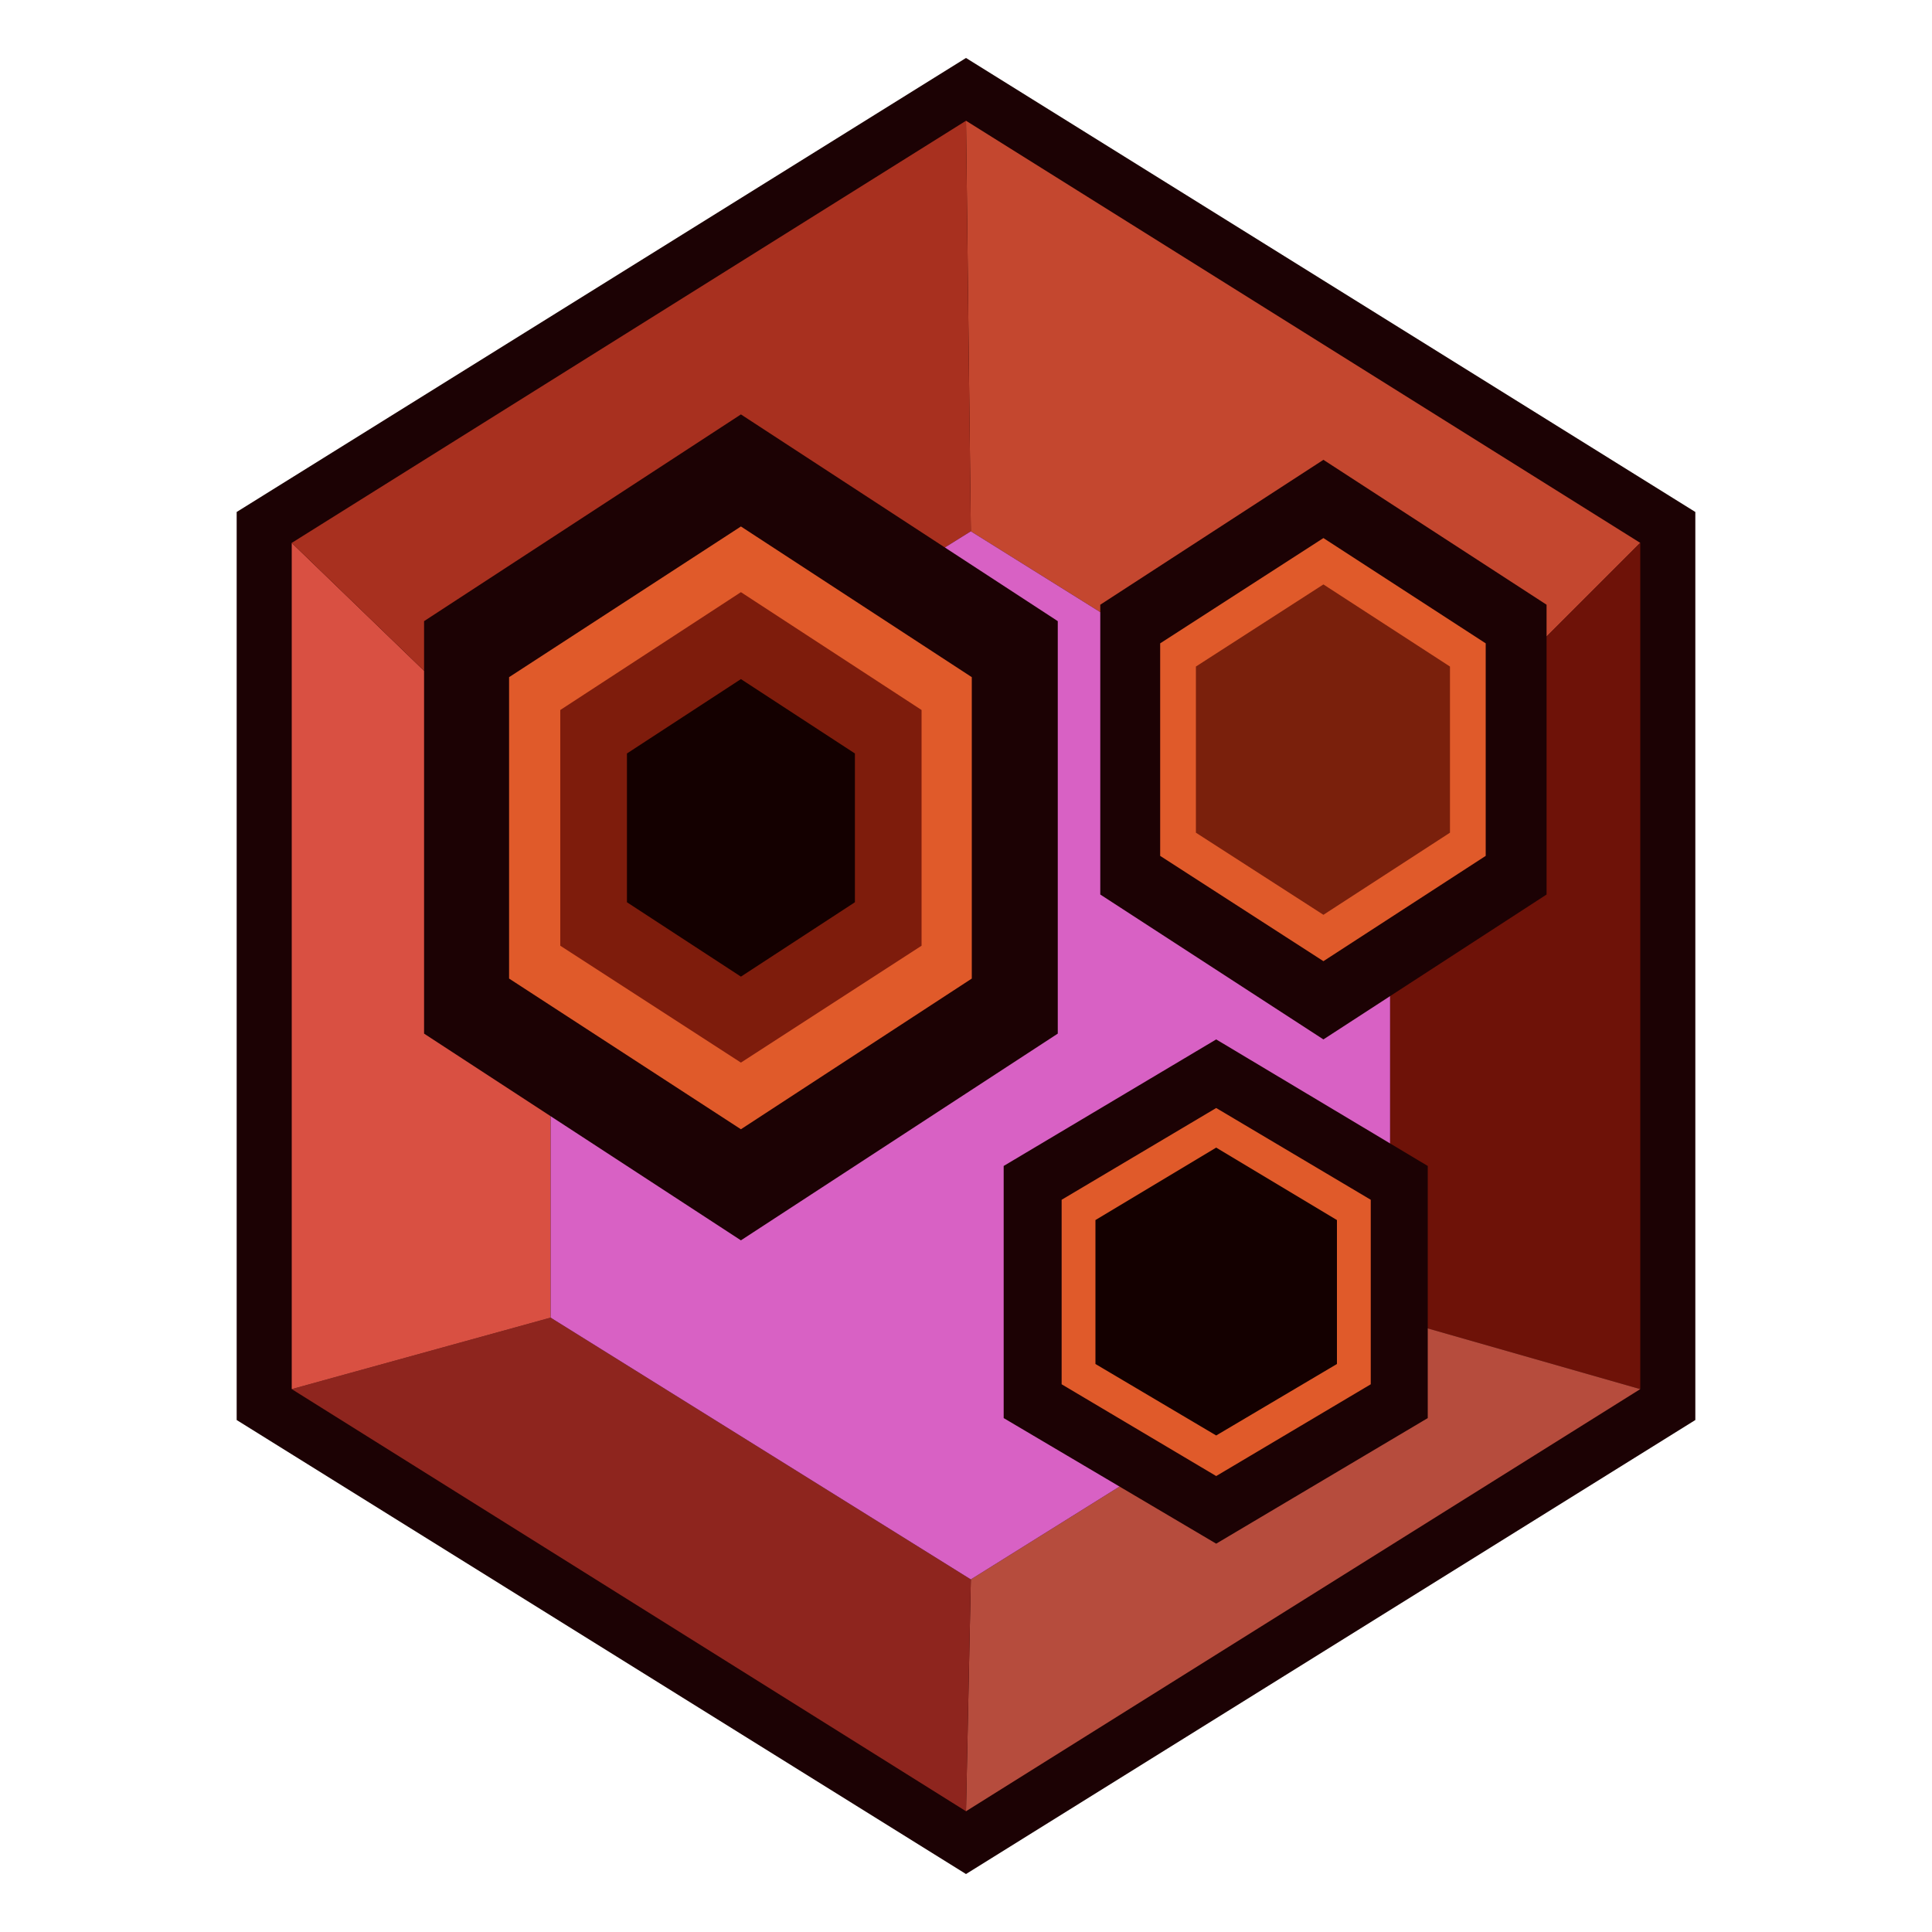
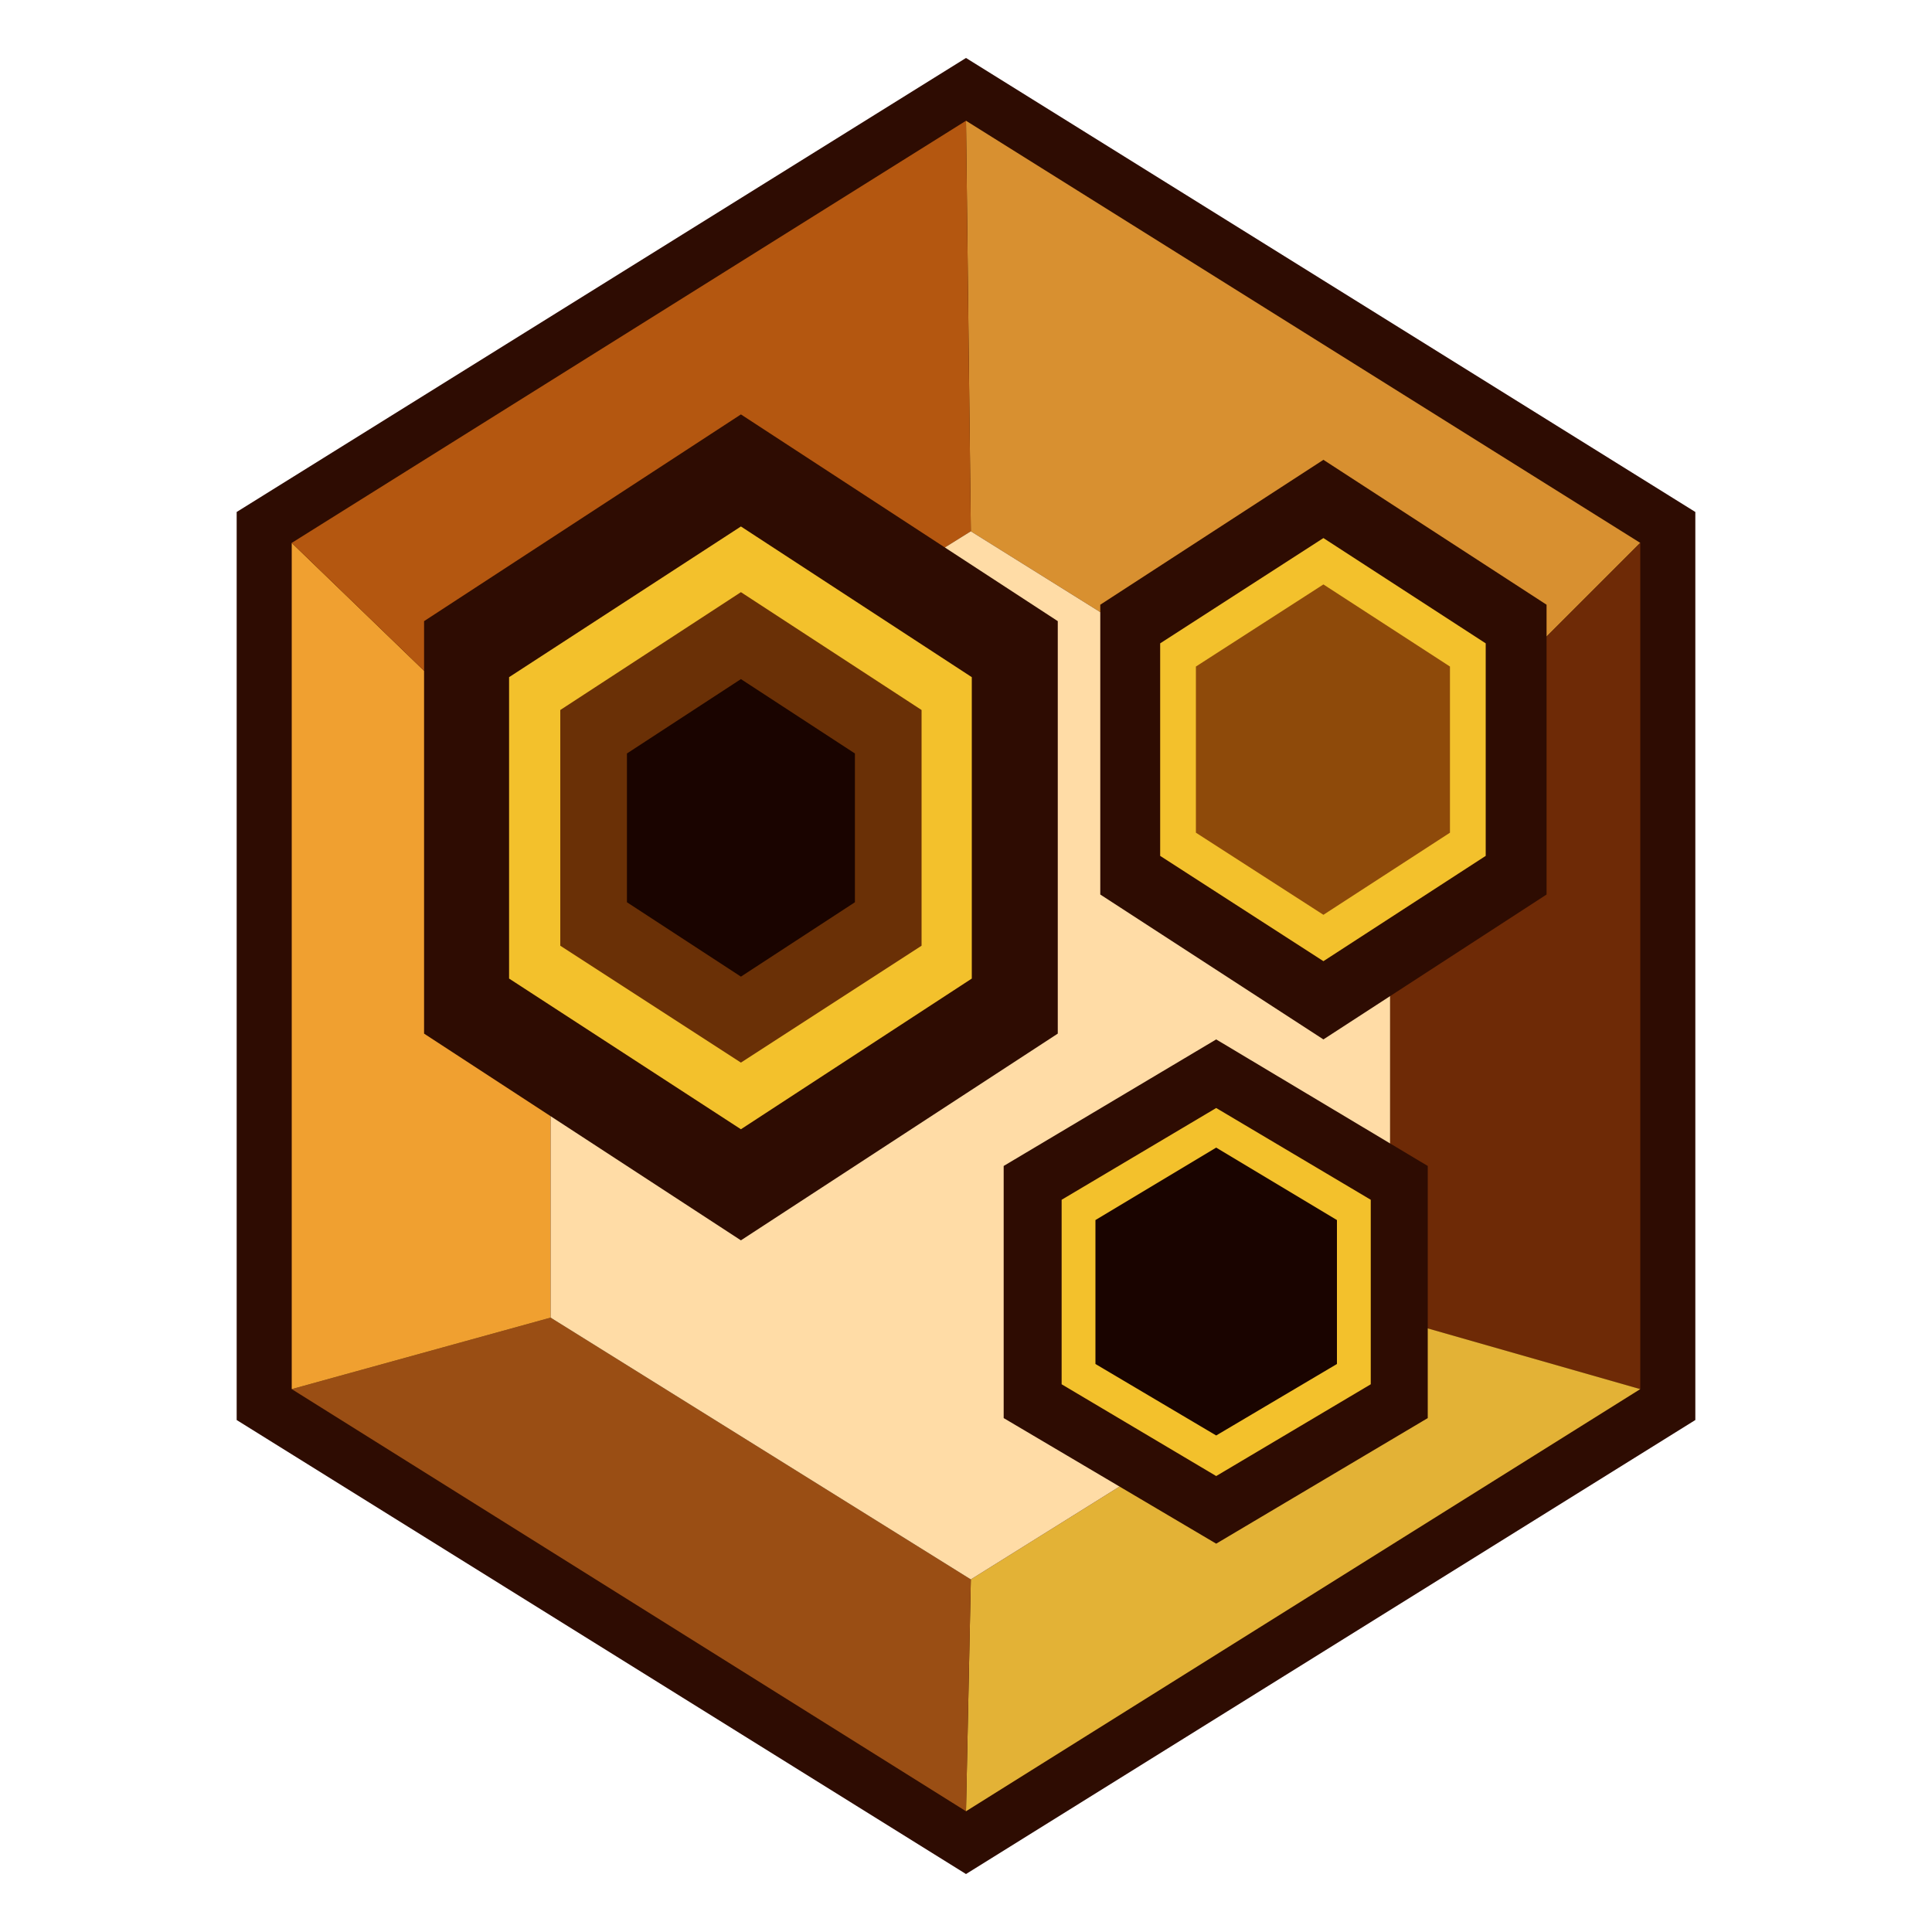
<svg xmlns="http://www.w3.org/2000/svg" viewBox="0 0 200 200" width="200" height="200">
-   <polygon points="100.0,6.0 175.5,53.0 175.5,147.0 100.0,194.0 24.5,147.0 24.5,53.0" fill="#1c0204" />
-   <polygon points="100.0,12.5 169.8,56.2 143.9,82.1 100.5,55.0" fill="#c4472f" />
-   <polygon points="169.8,56.2 169.8,143.8 143.9,136.4 143.9,82.1" fill="#6e1208" />
-   <polygon points="169.8,143.8 100.0,187.5 100.5,163.5 143.9,136.4" fill="#b64c3d" />
-   <polygon points="100.0,187.5 30.2,143.8 57.0,136.4 100.5,163.5" fill="#8e251e" />
-   <polygon points="30.2,143.8 30.2,56.2 57.0,82.1 57.0,136.4" fill="#d95042" />
-   <polygon points="30.2,56.2 100.0,12.5 100.5,55.0 57.0,82.1" fill="#a8301f" />
-   <polygon points="100.5,55.0 143.9,82.1 143.9,136.4 100.5,163.5 57.0,136.4 57.0,82.1" fill="#d861c4" />
-   <polygon points="76.7,42.9 109.5,64.3 109.5,107.0 76.7,128.4 43.9,107.0 43.9,64.3" fill="#1c0204" />
-   <polygon points="76.7,54.5 100.6,70.1 100.6,101.3 76.7,116.9 52.7,101.3 52.7,70.1" fill="#e05a2a" />
-   <polygon points="76.7,61.3 95.4,73.5 95.4,97.9 76.7,110.0 58.0,97.9 58.0,73.5" fill="#7e1c0c" />
-   <polygon points="76.7,70.3 88.5,78.0 88.5,93.4 76.7,101.1 64.9,93.4 64.9,78.0" fill="#140000" />
-   <polygon points="137.0,47.6 160.1,62.6 160.1,92.6 137.0,107.6 113.9,92.6 113.9,62.6" fill="#1c0204" />
-   <polygon points="137.0,55.7 153.8,66.6 153.8,88.6 137.0,99.5 120.1,88.6 120.1,66.6" fill="#e05a2a" />
-   <polygon points="137.0,60.5 150.1,69.0 150.1,86.2 137.0,94.7 123.8,86.2 123.8,69.0" fill="#7a200c" />
-   <polygon points="125.9,107.6 147.8,120.7 147.8,146.8 125.9,159.8 103.9,146.8 103.9,120.7" fill="#1c0204" />
-   <polygon points="125.9,114.7 141.9,124.2 141.9,143.3 125.9,152.8 109.9,143.3 109.9,124.2" fill="#e05a2a" />
-   <polygon points="125.9,118.8 138.4,126.3 138.4,141.2 125.9,148.6 113.4,141.2 113.4,126.3" fill="#140000" />
-   <polygon points="125.9,124.3 133.8,129.0 133.8,138.4 125.9,143.1 118.0,138.4 118.0,129.0" fill="#140000" />
+   <polygon points="100.0,6.0 175.5,53.0 175.5,147.0 100.0,194.0 24.5,147.0 24.5,53.0" fill="#2e0c02" />
+   <polygon points="100.0,12.5 169.8,56.2 143.9,82.1 100.5,55.0" fill="#d89030" />
+   <polygon points="169.8,56.2 169.8,143.8 143.9,136.4 143.9,82.1" fill="#6e2a06" />
+   <polygon points="169.8,143.8 100.0,187.5 100.5,163.5 143.9,136.4" fill="#e3b236" />
+   <polygon points="100.0,187.5 30.2,143.8 57.0,136.4 100.5,163.5" fill="#9a4e14" />
+   <polygon points="30.2,143.8 30.2,56.2 57.0,82.1 57.0,136.4" fill="#f0a030" />
+   <polygon points="30.2,56.2 100.0,12.5 100.5,55.0 57.0,82.1" fill="#b45710" />
+   <polygon points="100.5,55.0 143.9,82.1 143.9,136.4 100.5,163.5 57.0,136.4 57.0,82.1" fill="#ffdca6" />
+   <polygon points="76.7,42.9 109.5,64.3 109.5,107.0 76.7,128.4 43.9,107.0 43.9,64.3" fill="#2e0c02" />
+   <polygon points="76.7,54.5 100.6,70.1 100.6,101.3 76.7,116.9 52.7,101.3 52.7,70.1" fill="#f3c12c" />
+   <polygon points="76.7,61.3 95.4,73.5 95.4,97.9 76.7,110.0 58.0,97.9 58.0,73.5" fill="#6a3006" />
+   <polygon points="76.7,70.3 88.5,78.0 88.5,93.4 76.7,101.1 64.9,93.4 64.9,78.0" fill="#1a0400" />
+   <polygon points="137.0,47.6 160.1,62.6 160.1,92.6 137.0,107.6 113.9,92.6 113.9,62.6" fill="#2e0c02" />
+   <polygon points="137.0,55.7 153.8,66.6 153.8,88.6 137.0,99.5 120.1,88.6 120.1,66.6" fill="#f3c12c" />
+   <polygon points="137.0,60.5 150.1,69.0 150.1,86.2 137.0,94.7 123.8,86.2 123.8,69.0" fill="#8e4a0a" />
+   <polygon points="125.9,107.6 147.8,120.7 147.8,146.8 125.9,159.8 103.9,146.8 103.9,120.7" fill="#2e0c02" />
+   <polygon points="125.9,114.7 141.9,124.2 141.9,143.3 125.9,152.8 109.9,143.3 109.9,124.2" fill="#f3c12c" />
+   <polygon points="125.9,118.8 138.4,126.3 138.4,141.2 125.9,148.6 113.4,141.2 113.4,126.3" fill="#1a0400" />
+   <polygon points="125.9,124.3 133.8,129.0 133.8,138.4 125.9,143.1 118.0,138.4 118.0,129.0" fill="#1a0400" />
</svg>
